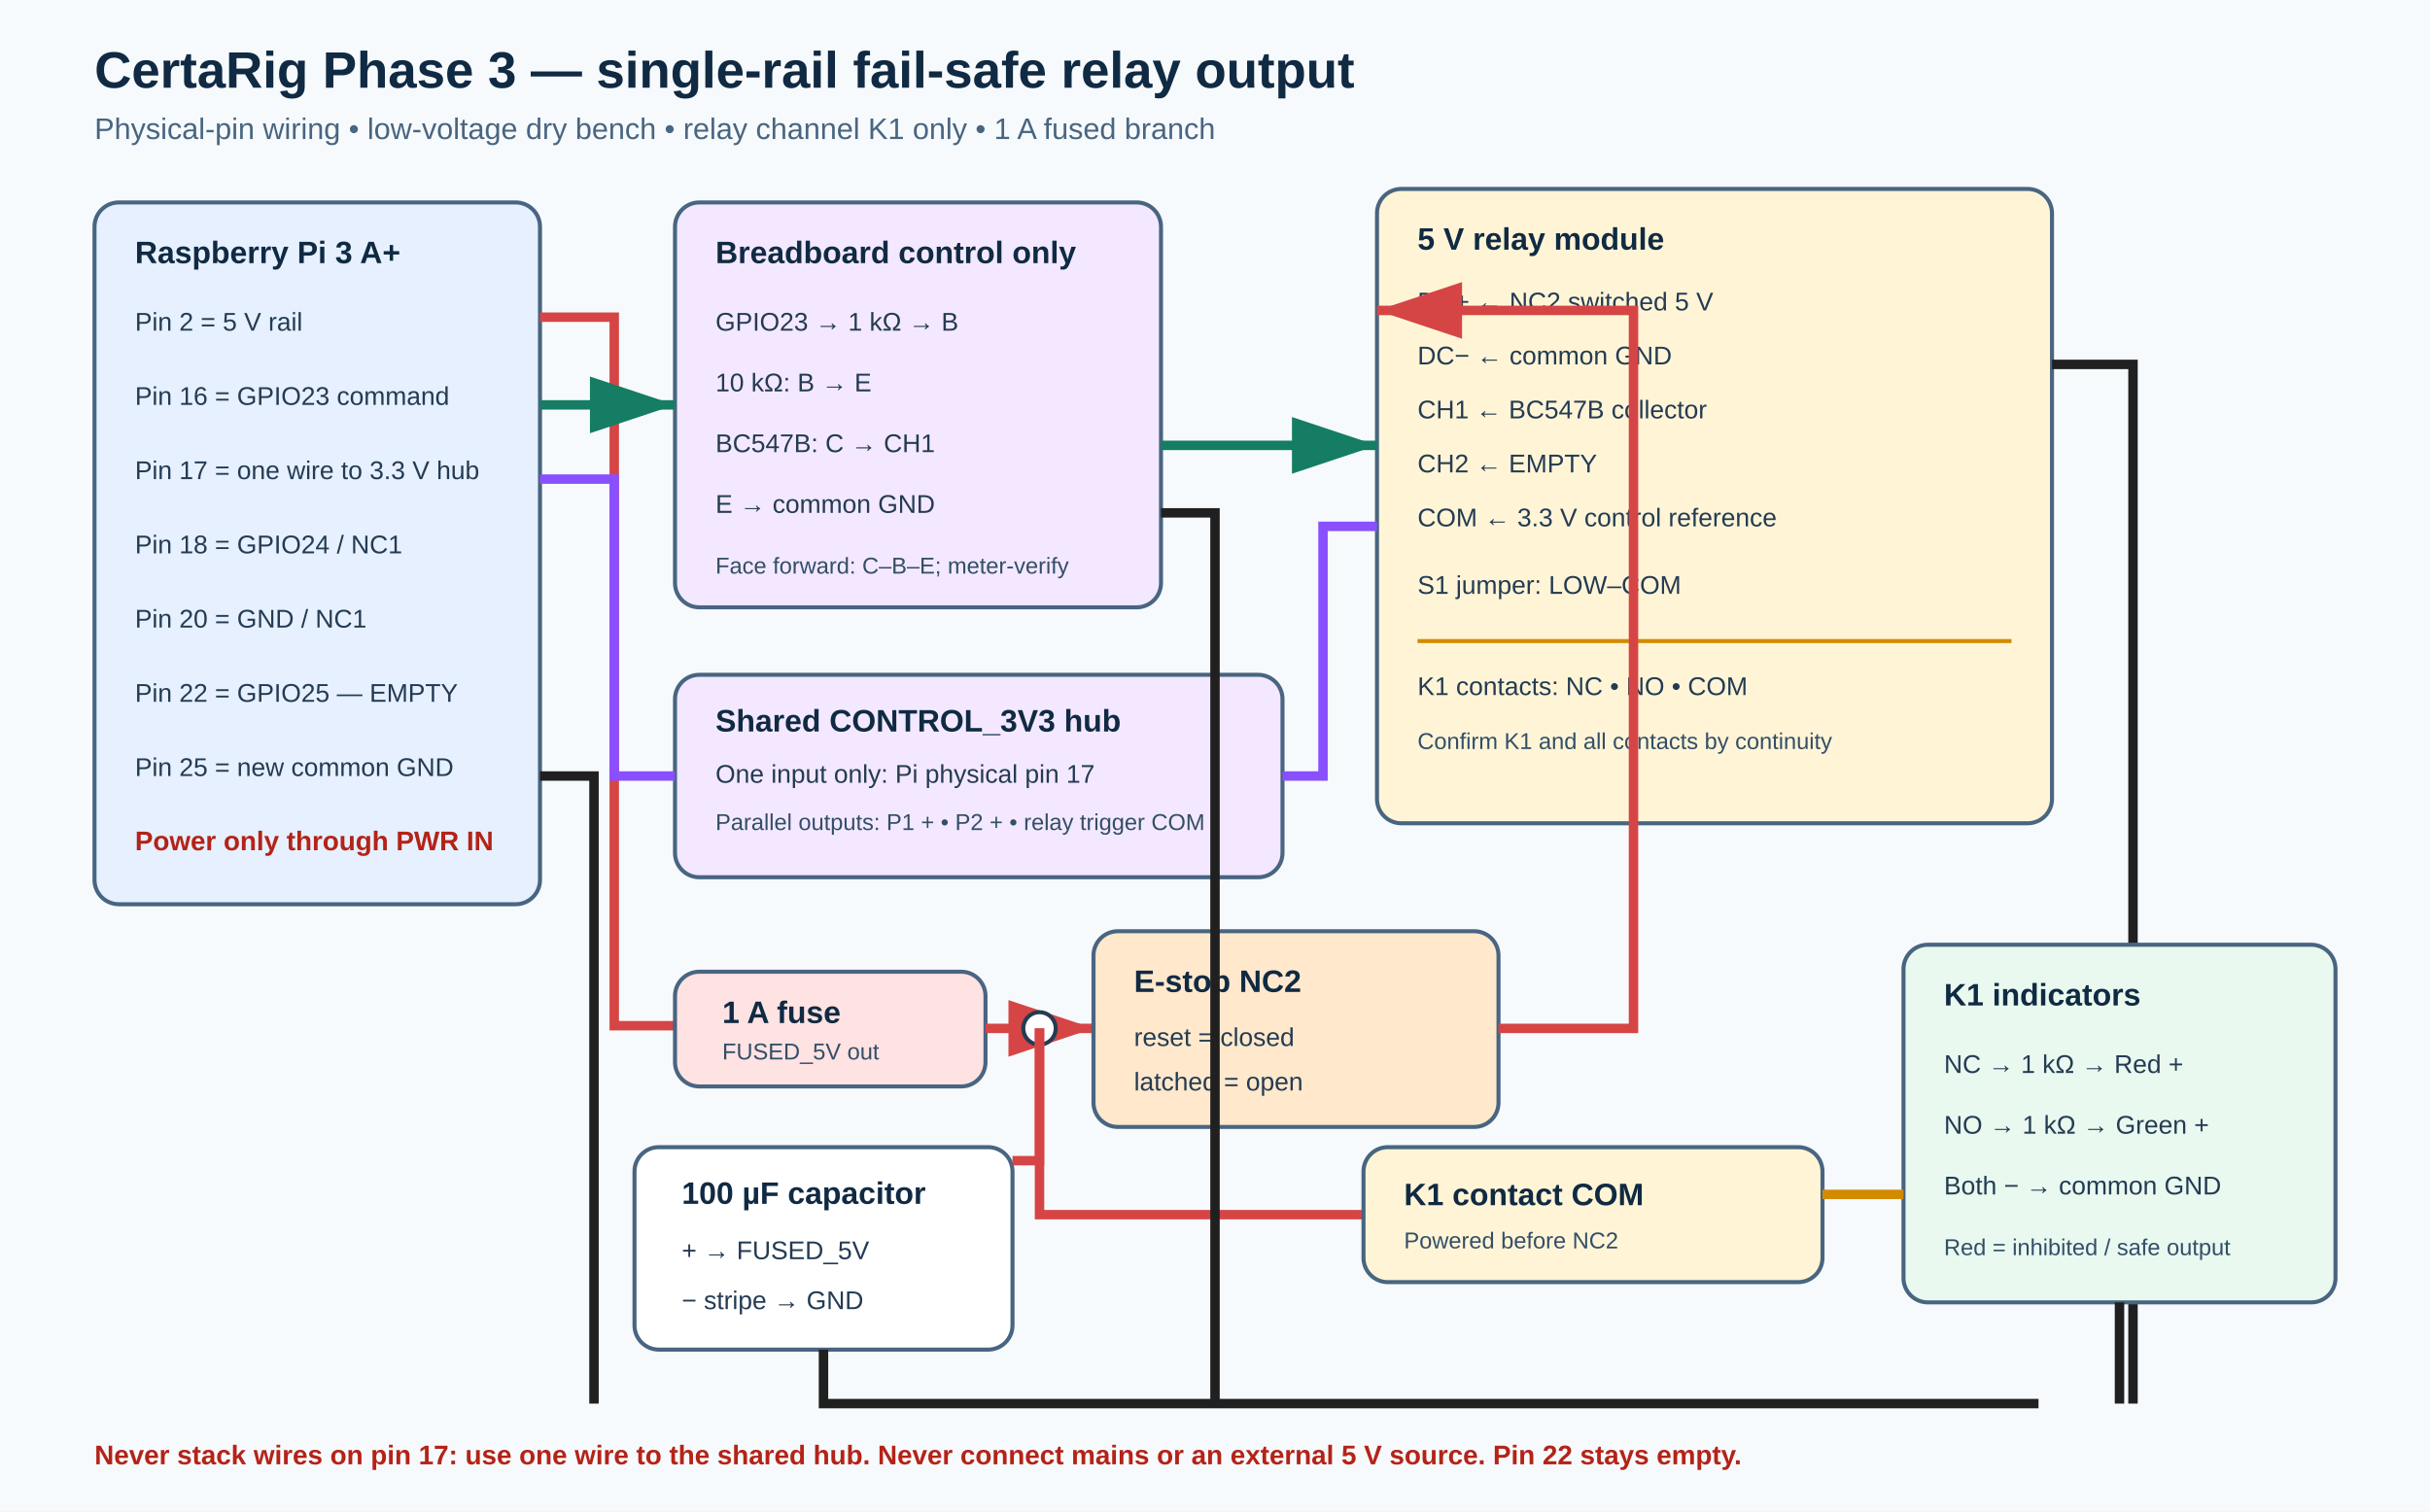
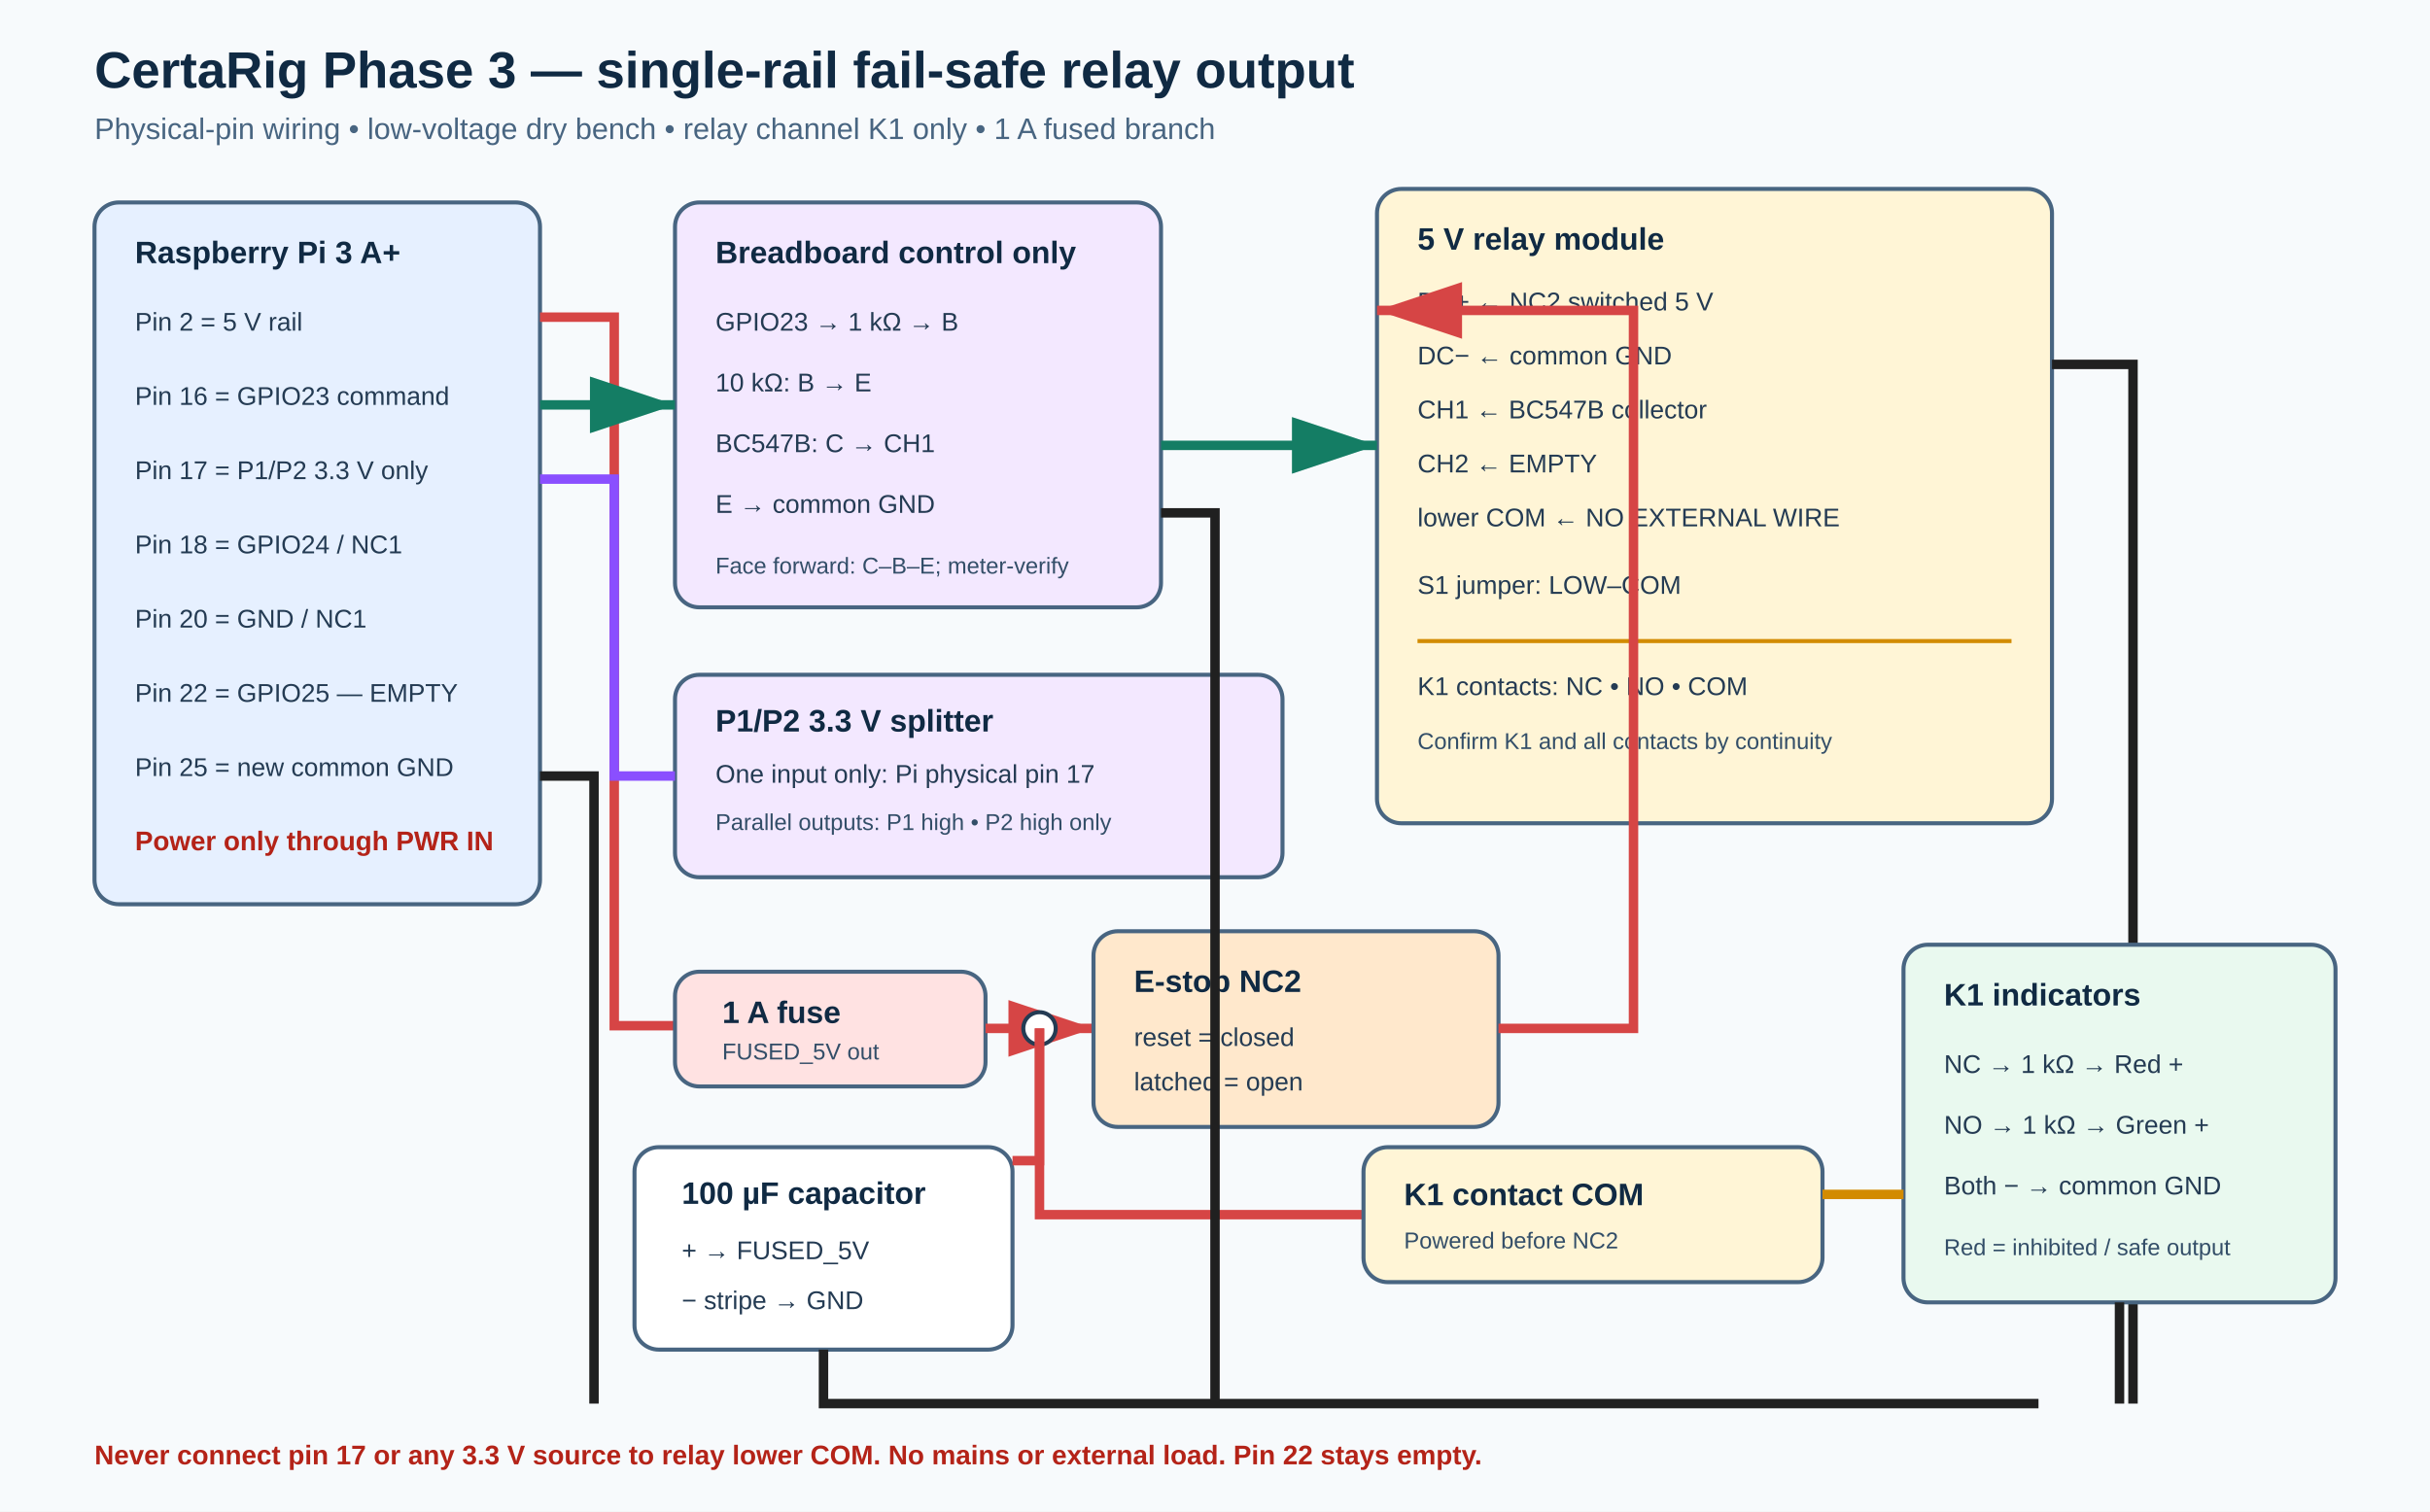
<svg xmlns="http://www.w3.org/2000/svg" width="1800" height="1120" viewBox="0 0 1800 1120">
  <defs>
    <style>
      .title{font:700 38px Arial,sans-serif;fill:#102a43}.sub{font:22px Arial,sans-serif;fill:#486581}.h{font:700 23px Arial,sans-serif;fill:#102a43}.t{font:19px Arial,sans-serif;fill:#243b53}.s{font:17px Arial,sans-serif;fill:#334e68}.box{stroke:#486581;stroke-width:3;rx:18;ry:18}.wire5{stroke:#d64545;stroke-width:7;fill:none}.wire3{stroke:#8a4fff;stroke-width:7;fill:none}.gnd{stroke:#202020;stroke-width:7;fill:none}.sig{stroke:#147d64;stroke-width:7;fill:none}.contact{stroke:#d28b00;stroke-width:7;fill:none}.dash{stroke-dasharray:14 10}.node{fill:#fff;stroke:#243b53;stroke-width:3}.warn{font:700 20px Arial,sans-serif;fill:#b42318}
    </style>
    <marker id="arrowRed" markerWidth="10" markerHeight="10" refX="9" refY="3" orient="auto">
      <path d="M0,0 L0,6 L9,3 z" fill="#d64545" />
    </marker>
    <marker id="arrowGreen" markerWidth="10" markerHeight="10" refX="9" refY="3" orient="auto">
      <path d="M0,0 L0,6 L9,3 z" fill="#147d64" />
    </marker>
  </defs>
  <rect width="1800" height="1120" fill="#f7fafc" />
  <text x="70" y="65" class="title">CertaRig Phase 3 — single-rail fail-safe relay output</text>
  <text x="70" y="103" class="sub">Physical-pin wiring • low-voltage dry bench • relay channel K1 only • 1 A fused branch</text>
  <rect x="70" y="150" width="330" height="520" class="box" fill="#e6f0ff" />
  <text x="100" y="195" class="h">Raspberry Pi 3 A+</text>
  <text x="100" y="245" class="t">Pin 2  = 5 V rail</text>
  <text x="100" y="300" class="t">Pin 16 = GPIO23 command</text>
-   <text x="100" y="355" class="t">Pin 17 = one wire to 3.3 V hub</text>
+   <text x="100" y="355" class="t">Pin 17 = P1/P2 3.3 V only</text>
  <text x="100" y="410" class="t">Pin 18 = GPIO24 / NC1</text>
  <text x="100" y="465" class="t">Pin 20 = GND / NC1</text>
  <text x="100" y="520" class="t">Pin 22 = GPIO25 — EMPTY</text>
  <text x="100" y="575" class="t">Pin 25 = new common GND</text>
  <text x="100" y="630" class="warn">Power only through PWR IN</text>
  <rect x="500" y="150" width="360" height="300" class="box" fill="#f3e8ff" />
  <text x="530" y="195" class="h">Breadboard control only</text>
  <text x="530" y="245" class="t">GPIO23 → 1 kΩ → B</text>
  <text x="530" y="290" class="t">10 kΩ: B → E</text>
  <text x="530" y="335" class="t">BC547B: C → CH1</text>
  <text x="530" y="380" class="t">E → common GND</text>
  <text x="530" y="425" class="s">Face forward: C–B–E; meter-verify</text>
  <rect x="500" y="500" width="450" height="150" class="box" fill="#f3e8ff" />
-   <text x="530" y="542" class="h">Shared CONTROL_3V3 hub</text>
+   <text x="530" y="542" class="h">P1/P2 3.3 V splitter</text>
  <text x="530" y="580" class="t">One input only: Pi physical pin 17</text>
-   <text x="530" y="615" class="s">Parallel outputs: P1 + • P2 + • relay trigger COM</text>
+   <text x="530" y="615" class="s">Parallel outputs: P1 high • P2 high only</text>
  <rect x="1020" y="140" width="500" height="470" class="box" fill="#fff5d6" />
  <text x="1050" y="185" class="h">5 V relay module</text>
  <text x="1050" y="230" class="t">DC+  ← NC2 switched 5 V</text>
  <text x="1050" y="270" class="t">DC−  ← common GND</text>
  <text x="1050" y="310" class="t">CH1  ← BC547B collector</text>
  <text x="1050" y="350" class="t">CH2  ← EMPTY</text>
-   <text x="1050" y="390" class="t">COM ← 3.3 V control reference</text>
+   <text x="1050" y="390" class="t">lower COM ← NO EXTERNAL WIRE</text>
  <text x="1050" y="440" class="t">S1 jumper: LOW–COM</text>
  <line x1="1050" y1="475" x2="1490" y2="475" stroke="#d28b00" stroke-width="3" />
  <text x="1050" y="515" class="t">K1 contacts: NC • NO • COM</text>
  <text x="1050" y="555" class="s">Confirm K1 and all contacts by continuity</text>
  <path d="M400 235 H455 V760 H500" class="wire5" />
  <rect x="500" y="720" width="230" height="85" class="box" fill="#ffe2e2" />
  <text x="535" y="758" class="h">1 A fuse</text>
  <text x="535" y="785" class="s">FUSED_5V out</text>
  <path d="M730 762 H810" class="wire5" marker-end="url(#arrowRed)" />
  <rect x="810" y="690" width="300" height="145" class="box" fill="#ffe8cc" />
  <text x="840" y="735" class="h">E-stop NC2</text>
  <text x="840" y="775" class="t">reset = closed</text>
  <text x="840" y="808" class="t">latched = open</text>
  <path d="M1110 762 H1210 V230 H1020" class="wire5" marker-end="url(#arrowRed)" />
  <circle cx="770" cy="762" r="12" class="node" />
  <path d="M770 762 V900 H1010" class="wire5" />
  <rect x="1010" y="850" width="340" height="100" class="box" fill="#fff5d6" />
  <text x="1040" y="893" class="h">K1 contact COM</text>
  <text x="1040" y="925" class="s">Powered before NC2</text>
  <rect x="470" y="850" width="280" height="150" class="box" fill="#ffffff" />
  <text x="505" y="892" class="h">100 µF capacitor</text>
  <text x="505" y="933" class="t">+ → FUSED_5V</text>
  <text x="505" y="970" class="t">− stripe → GND</text>
  <path d="M770 762 V860 H750" class="wire5" />
  <path d="M610 1000 V1040 H1510" class="gnd" />
  <path d="M400 300 H500" class="sig" marker-end="url(#arrowGreen)" />
  <path d="M860 330 H1020" class="sig" marker-end="url(#arrowGreen)" />
  <path d="M400 355 H455 V575 H500" class="wire3" />
-   <path d="M950 575 H980 V390 H1020" class="wire3" />
  <path d="M400 575 H440 V1040" class="gnd" />
  <path d="M860 380 H900 V1040" class="gnd" />
  <path d="M1520 270 H1580 V1040" class="gnd" />
  <rect x="1410" y="700" width="320" height="265" class="box" fill="#e9f9ef" />
  <text x="1440" y="745" class="h">K1 indicators</text>
  <text x="1440" y="795" class="t">NC → 1 kΩ → Red +</text>
  <text x="1440" y="840" class="t">NO → 1 kΩ → Green +</text>
  <text x="1440" y="885" class="t">Both − → common GND</text>
  <text x="1440" y="930" class="s">Red = inhibited / safe output</text>
  <path d="M1350 885 H1410" class="contact" />
  <path d="M1570 965 V1040" class="gnd" />
-   <text x="70" y="1085" class="warn">Never stack wires on pin 17: use one wire to the shared hub. Never connect mains or an external 5 V source. Pin 22 stays empty.</text>
+   <text x="70" y="1085" class="warn">Never connect pin 17 or any 3.3 V source to relay lower COM. No mains or external load. Pin 22 stays empty.</text>
</svg>
